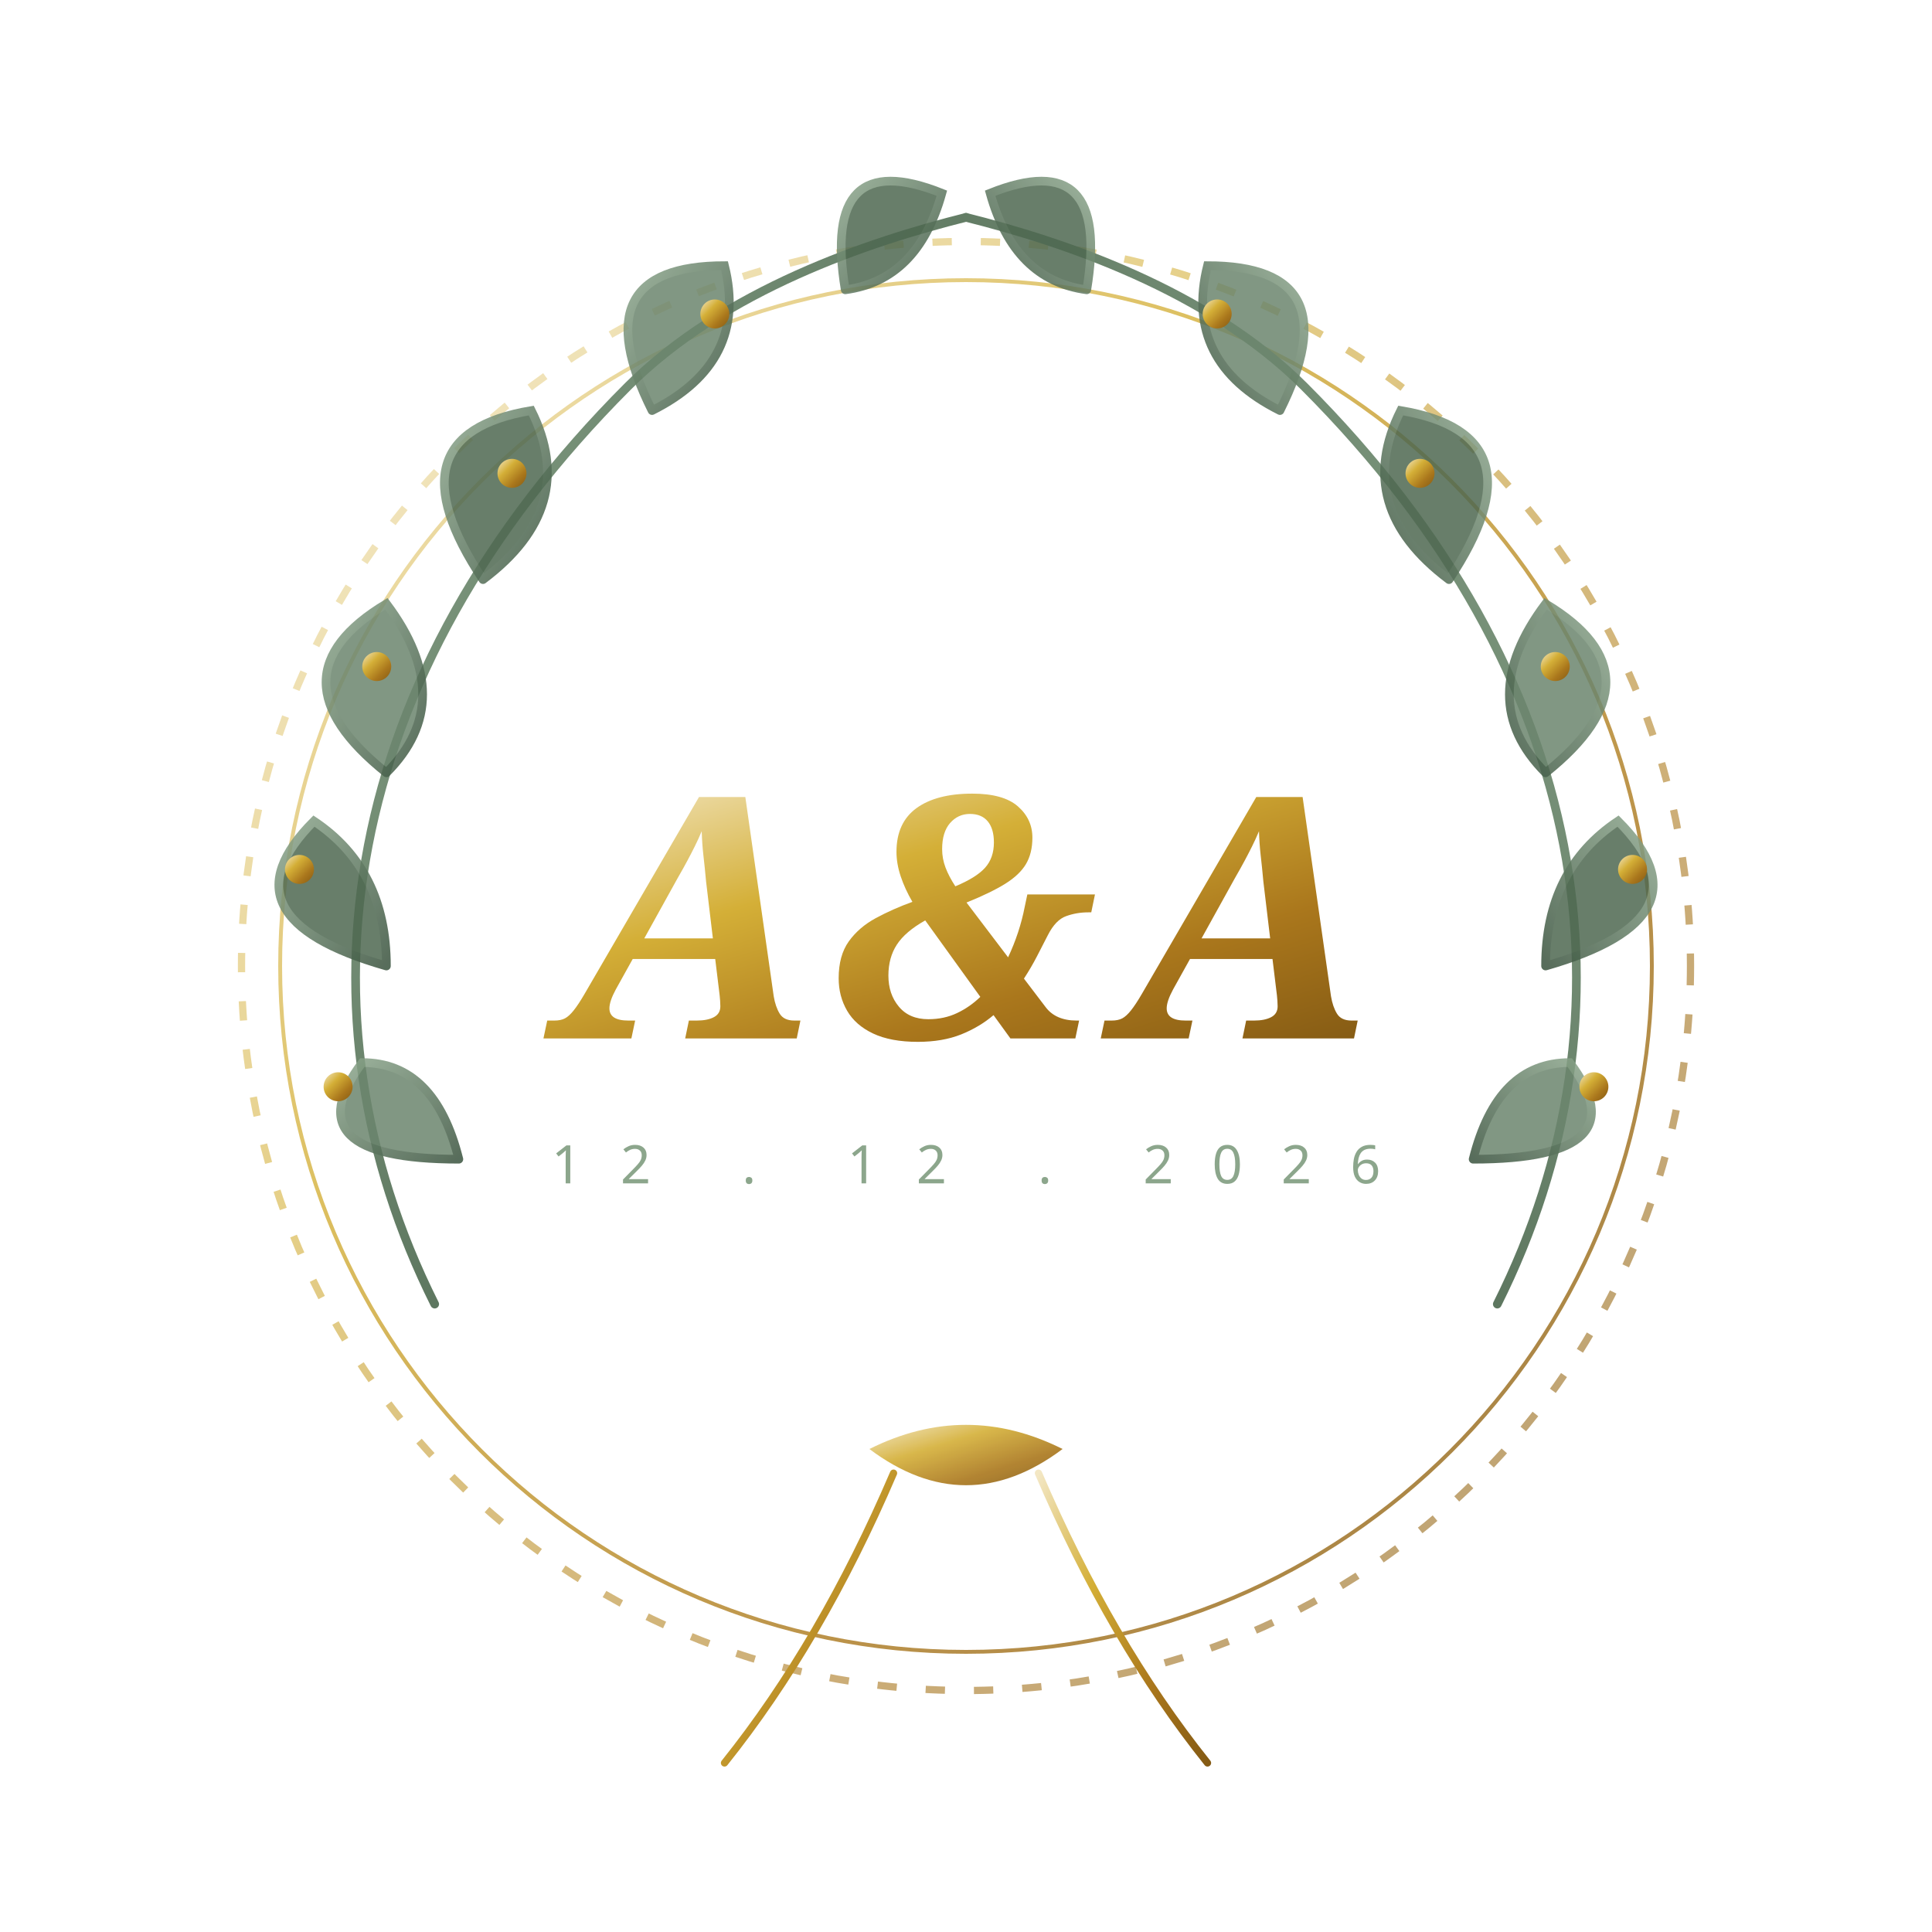
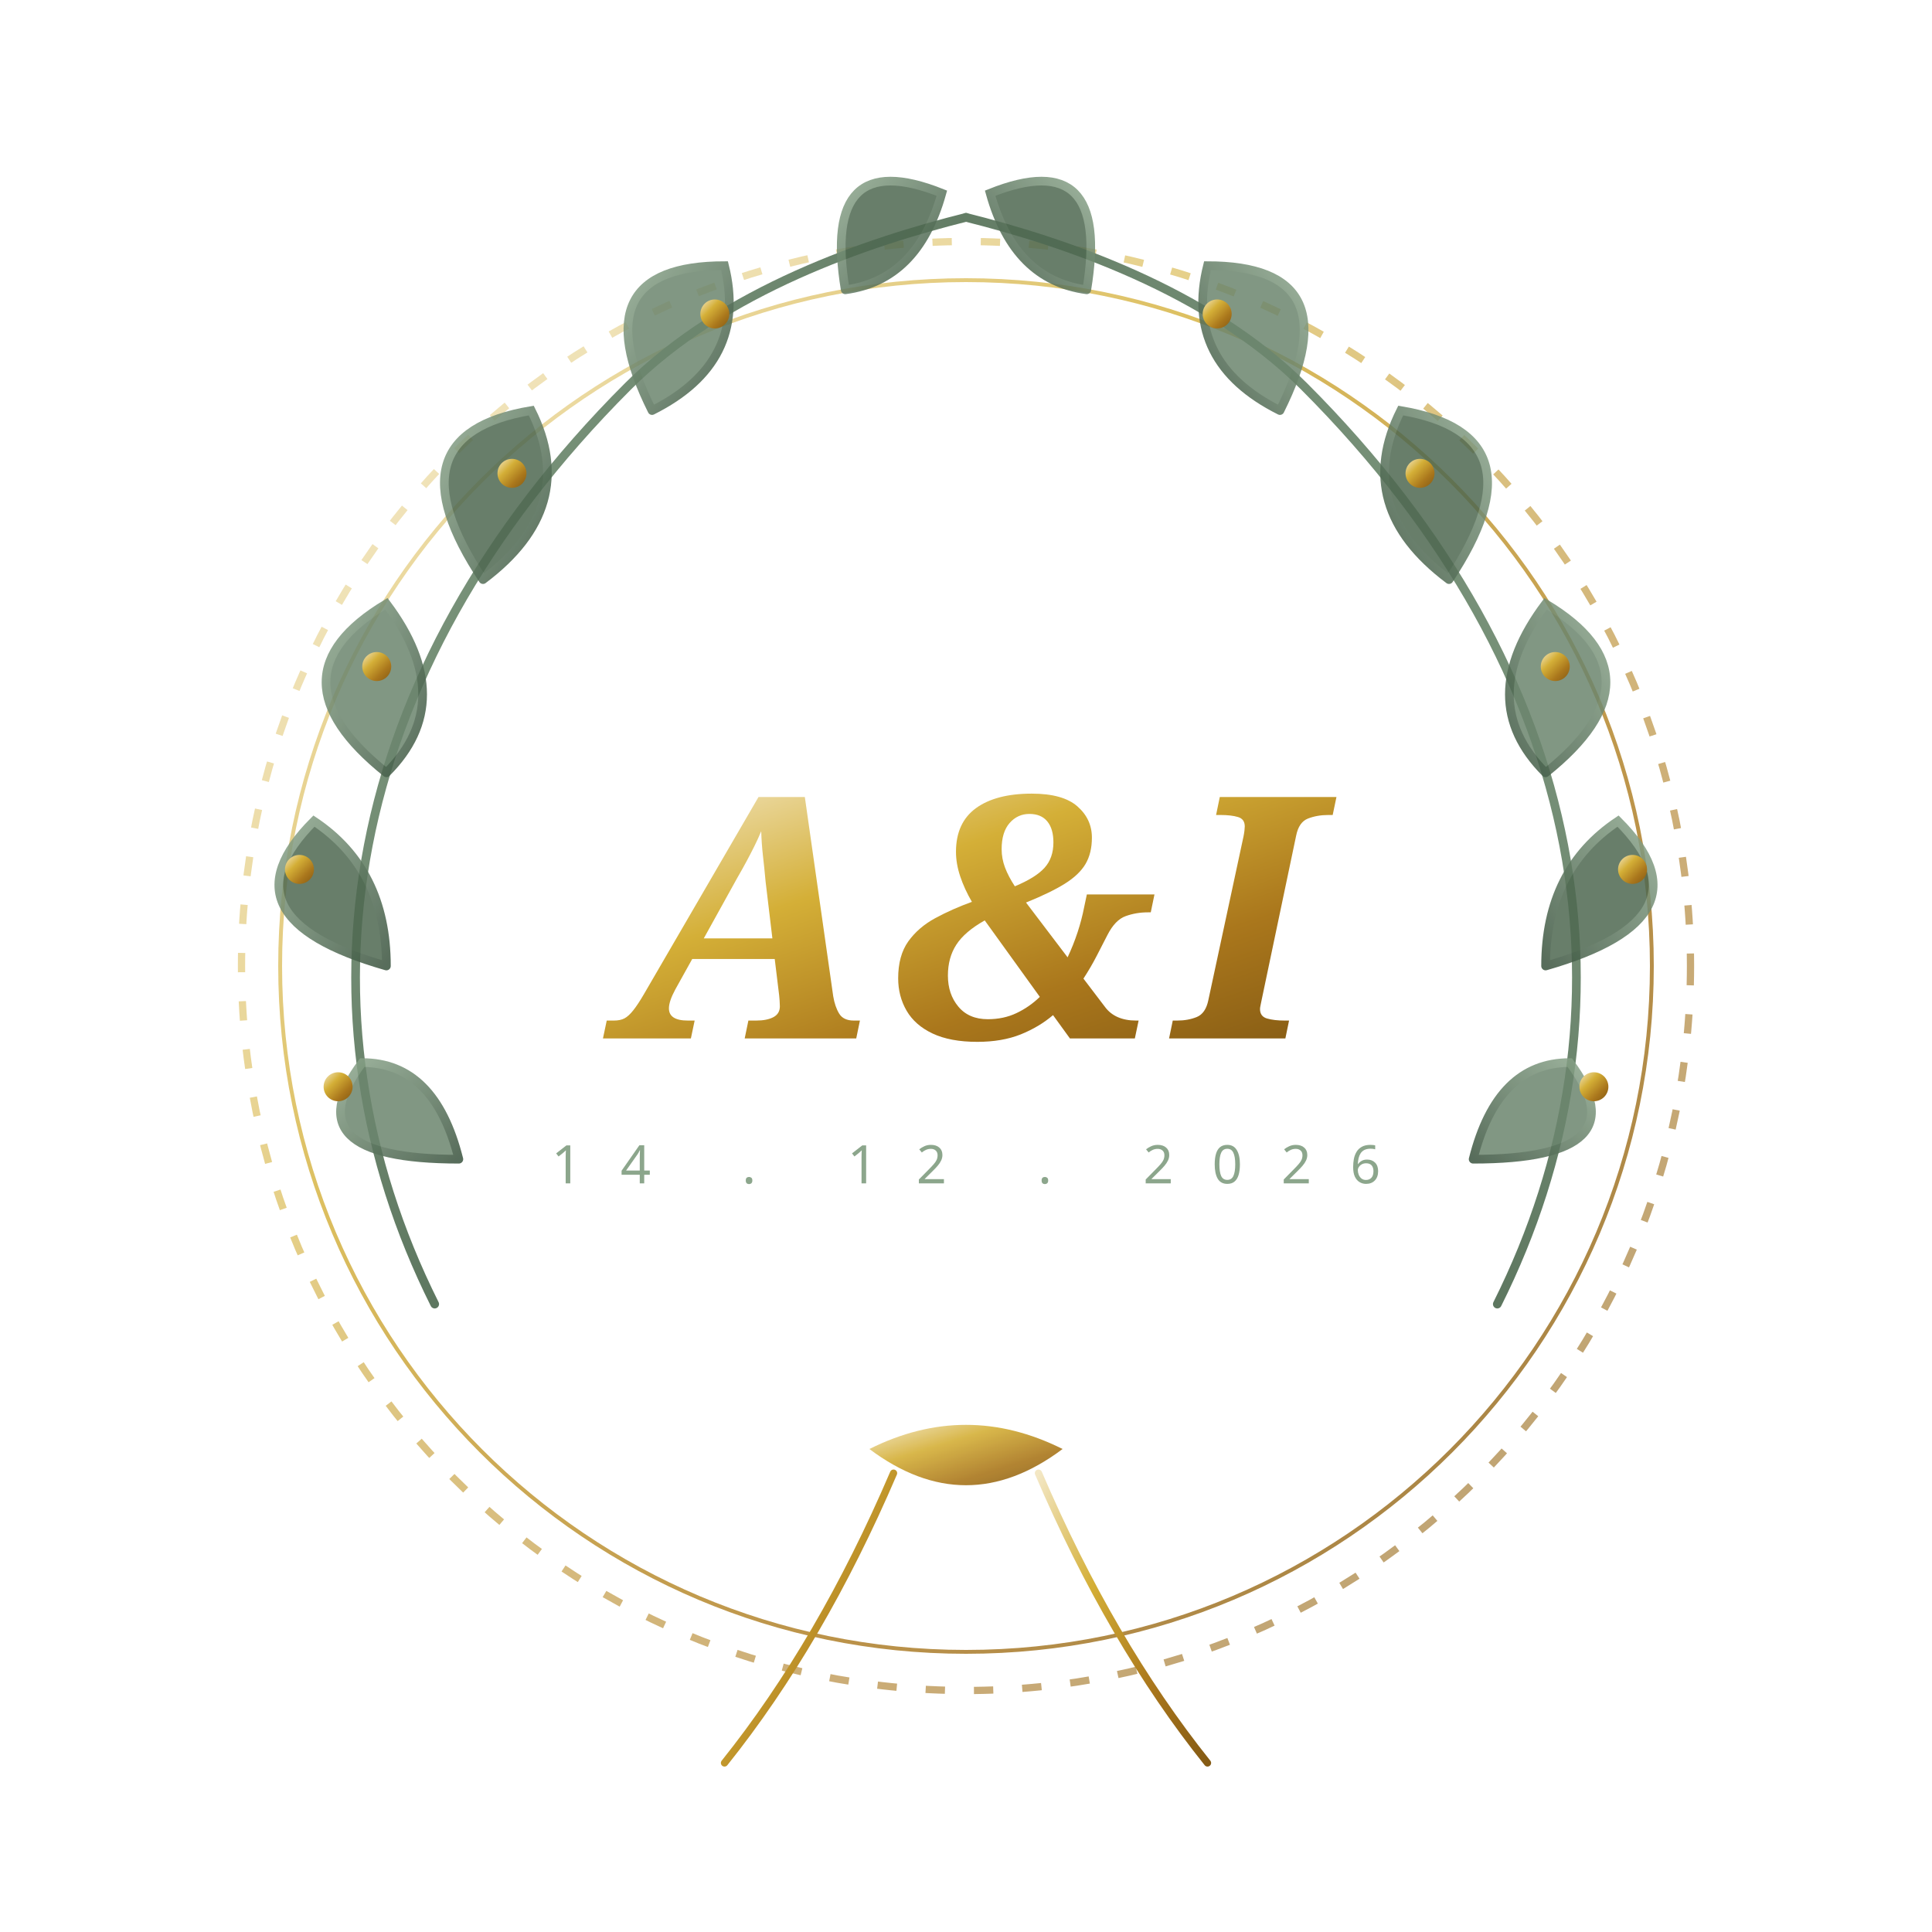
<svg xmlns="http://www.w3.org/2000/svg" viewBox="0 0 400 400" width="100%" height="100%" fill="none">
  <defs>
    <linearGradient id="goldGrad" x1="0%" y1="0%" x2="100%" y2="100%">
      <stop offset="0%" stop-color="#F3E7C4" />
      <stop offset="35%" stop-color="#D4AF37" />
      <stop offset="70%" stop-color="#AA771C" />
      <stop offset="100%" stop-color="#855B14" />
    </linearGradient>
    <linearGradient id="sageGrad" x1="0%" y1="0%" x2="100%" y2="100%">
      <stop offset="0%" stop-color="#8CA68C" />
      <stop offset="100%" stop-color="#3A533E" />
    </linearGradient>
    <filter id="goldGlow" x="-20%" y="-20%" width="140%" height="140%">
      <feGaussianBlur stdDeviation="3" result="blur" />
      <feComposite in="SourceGraphic" in2="blur" operator="over" />
    </filter>
  </defs>
  <circle cx="200" cy="200" r="150" stroke="url(#goldGrad)" stroke-width="1.5" stroke-dasharray="4 6" opacity="0.6" />
  <circle cx="200" cy="200" r="142" stroke="url(#goldGrad)" stroke-width="0.8" opacity="0.8" />
  <g stroke="url(#sageGrad)" stroke-width="1.8" stroke-linecap="round" fill="none">
    <path d="M 90 270 C 60 210, 70 140, 130 80 C 150 60, 180 50, 200 45" />
    <path d="M 95 240 Q 60 240 75 220 Q 90 220 95 240" fill="#6B856D" opacity="0.85" />
    <path d="M 80 200 Q 45 190 65 170 Q 80 180 80 200" fill="#4E6750" opacity="0.85" />
    <path d="M 80 160 Q 55 140 80 125 Q 95 145 80 160" fill="#6B856D" opacity="0.85" />
    <path d="M 100 120 Q 80 90 110 85 Q 120 105 100 120" fill="#4E6750" opacity="0.85" />
    <path d="M 135 85 Q 120 55 150 55 Q 155 75 135 85" fill="#6B856D" opacity="0.85" />
    <path d="M 175 60 Q 170 30 195 40 Q 190 58 175 60" fill="#4E6750" opacity="0.85" />
  </g>
  <g stroke="url(#sageGrad)" stroke-width="1.8" stroke-linecap="round" fill="none" transform="translate(400, 0) scale(-1, 1)">
    <path d="M 90 270 C 60 210, 70 140, 130 80 C 150 60, 180 50, 200 45" />
    <path d="M 95 240 Q 60 240 75 220 Q 90 220 95 240" fill="#6B856D" opacity="0.85" />
    <path d="M 80 200 Q 45 190 65 170 Q 80 180 80 200" fill="#4E6750" opacity="0.85" />
    <path d="M 80 160 Q 55 140 80 125 Q 95 145 80 160" fill="#6B856D" opacity="0.85" />
    <path d="M 100 120 Q 80 90 110 85 Q 120 105 100 120" fill="#4E6750" opacity="0.85" />
    <path d="M 135 85 Q 120 55 150 55 Q 155 75 135 85" fill="#6B856D" opacity="0.85" />
    <path d="M 175 60 Q 170 30 195 40 Q 190 58 175 60" fill="#4E6750" opacity="0.85" />
  </g>
  <circle cx="70" cy="225" r="3" fill="url(#goldGrad)" />
  <circle cx="62" cy="180" r="3" fill="url(#goldGrad)" />
  <circle cx="78" cy="138" r="3" fill="url(#goldGrad)" />
  <circle cx="106" cy="98" r="3" fill="url(#goldGrad)" />
  <circle cx="148" cy="65" r="3" fill="url(#goldGrad)" />
  <circle cx="330" cy="225" r="3" fill="url(#goldGrad)" />
  <circle cx="338" cy="180" r="3" fill="url(#goldGrad)" />
  <circle cx="322" cy="138" r="3" fill="url(#goldGrad)" />
  <circle cx="294" cy="98" r="3" fill="url(#goldGrad)" />
  <circle cx="252" cy="65" r="3" fill="url(#goldGrad)" />
  <path d="M 180 300 Q 200 290 220 300 Q 200 315 180 300 Z" fill="url(#goldGrad)" opacity="0.9" />
  <path d="M 185 305 Q 170 340 150 365" stroke="url(#goldGrad)" stroke-width="1.5" stroke-linecap="round" />
  <path d="M 215 305 Q 230 340 250 365" stroke="url(#goldGrad)" stroke-width="1.5" stroke-linecap="round" />
  <text x="200" y="215" font-family="'Cormorant Garamond', 'Playfair Display', serif" font-size="70" font-weight="600" font-style="italic" fill="url(#goldGrad)" text-anchor="middle" letter-spacing="4">
-     A&amp;A
+     A&amp;I
  </text>
  <text x="200" y="245" font-family="'Cinzel', 'Outfit', sans-serif" font-size="11" font-weight="500" fill="#8CA68C" text-anchor="middle" letter-spacing="8">
-     12 . 12 . 2026
+     14 . 12 . 2026
  </text>
</svg>
